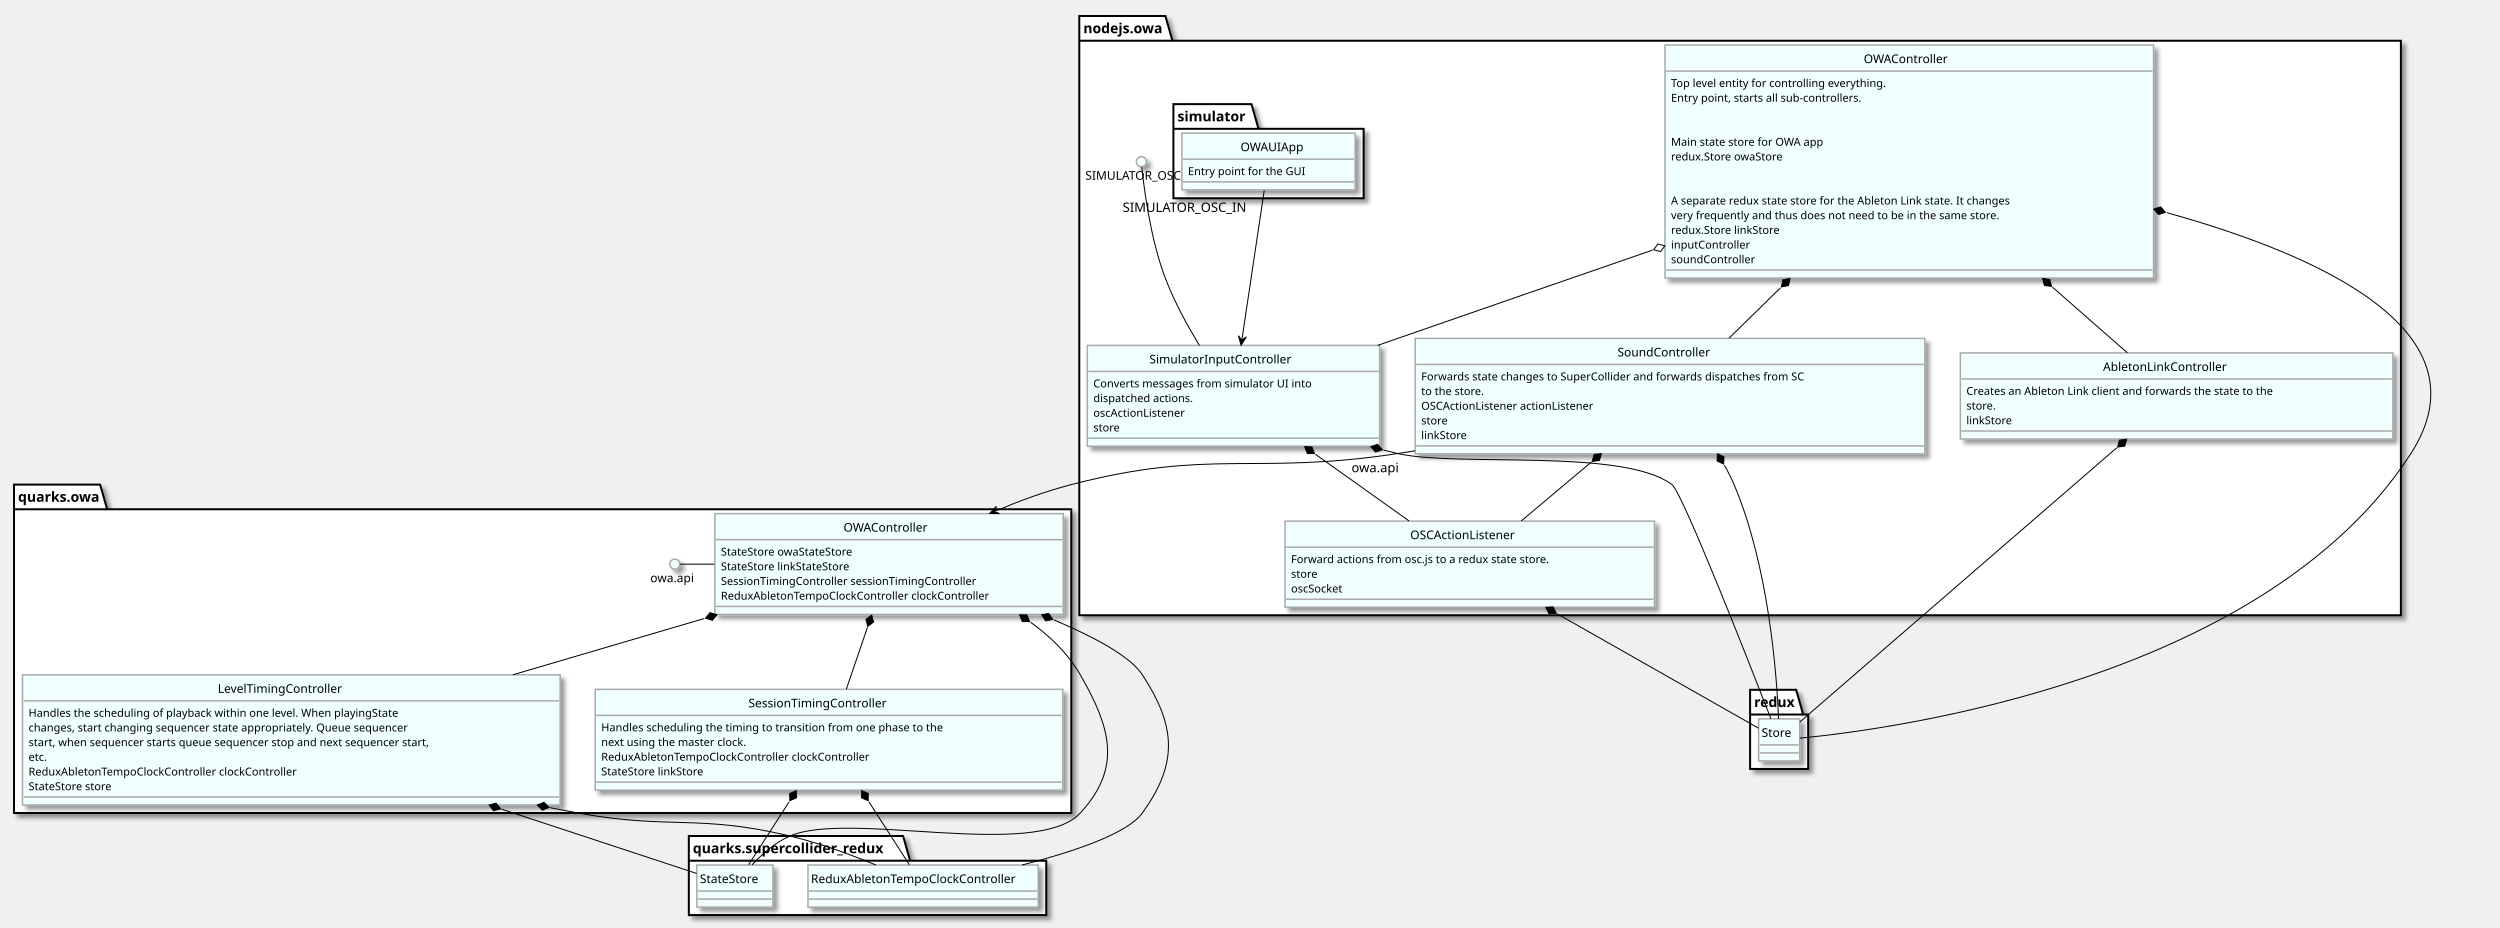
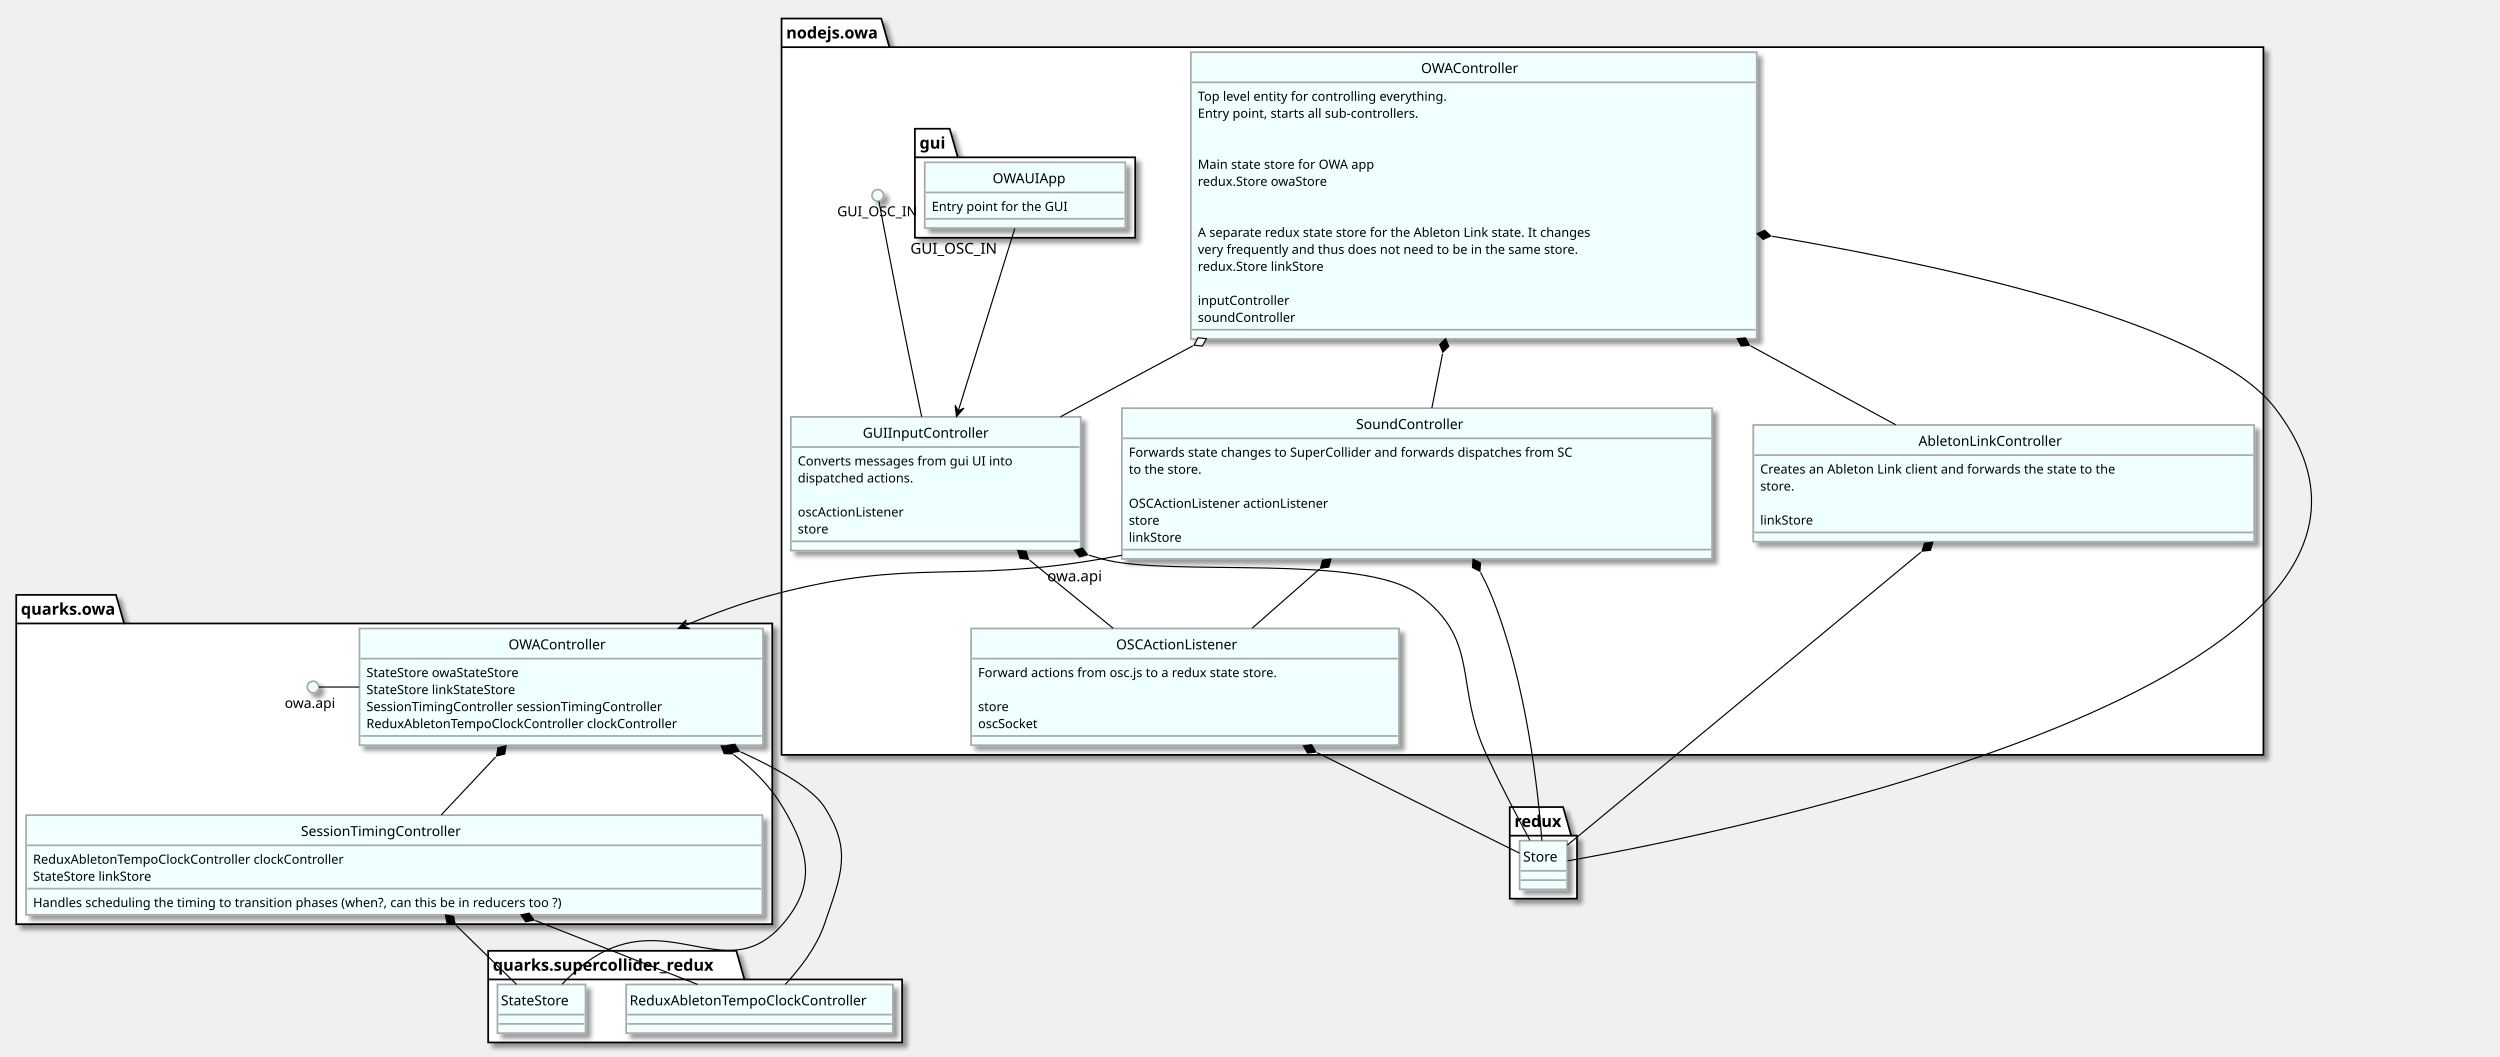
- <svg xmlns="http://www.w3.org/2000/svg" contentScriptType="application/ecmascript" contentStyleType="text/css" height="926px" preserveAspectRatio="none" style="width:2497px;height:926px;" version="1.1" viewBox="0 0 2497 926" width="2497px" zoomAndPan="magnify">
+ <svg xmlns="http://www.w3.org/2000/svg" contentScriptType="application/ecmascript" contentStyleType="text/css" height="911px" preserveAspectRatio="none" style="width:2156px;height:911px;" version="1.1" viewBox="0 0 2156 911" width="2156px" zoomAndPan="magnify">
  <defs>
-     <filter height="300%" id="feplwasn503md" width="300%" x="-1" y="-1">
+     <filter height="300%" id="f1xmfh0h7a6zip" width="300%" x="-1" y="-1">
      <feGaussianBlur result="blurOut" stdDeviation="2.0" />
      <feColorMatrix in="blurOut" result="blurOut2" type="matrix" values="0 0 0 0 0 0 0 0 0 0 0 0 0 0 0 0 0 0 .4 0" />
      <feOffset dx="4.0" dy="4.0" in="blurOut2" result="blurOut3" />
      <feBlend in="SourceGraphic" in2="blurOut3" mode="normal" />
    </filter>
  </defs>
  <g>
-     <polygon fill="#FFFFFF" filter="url(#feplwasn503md)" points="1078,16,1164,16,1171,40.669,2398,40.669,2398,614.5,1078,614.5,1078,16" style="stroke: #000000; stroke-width: 2.0;" />
-     <line style="stroke: #000000; stroke-width: 2.0;" x1="1078" x2="1171" y1="40.669" y2="40.669" />
-     <text fill="#000000" font-family="Monaco" font-size="14" font-weight="bold" lengthAdjust="spacingAndGlyphs" textLength="80" x="1082" y="33.169">nodejs.owa</text>
-     <polygon fill="#FFFFFF" filter="url(#feplwasn503md)" points="1172,104,1250,104,1257,128.669,1362,128.669,1362,198,1172,198,1172,104" style="stroke: #000000; stroke-width: 2.0;" />
-     <line style="stroke: #000000; stroke-width: 2.0;" x1="1172" x2="1257" y1="128.669" y2="128.669" />
-     <text fill="#000000" font-family="Monaco" font-size="14" font-weight="bold" lengthAdjust="spacingAndGlyphs" textLength="72" x="1176" y="121.169">simulator</text>
-     <polygon fill="#FFFFFF" filter="url(#feplwasn503md)" points="1748,689,1794,689,1801,713.669,1806,713.669,1806,768,1748,768,1748,689" style="stroke: #000000; stroke-width: 2.0;" />
-     <line style="stroke: #000000; stroke-width: 2.0;" x1="1748" x2="1801" y1="713.669" y2="713.669" />
-     <text fill="#000000" font-family="Monaco" font-size="14" font-weight="bold" lengthAdjust="spacingAndGlyphs" textLength="40" x="1752" y="706.169">redux</text>
-     <polygon fill="#FFFFFF" filter="url(#feplwasn503md)" points="14,484,100,484,107,508.669,1070,508.669,1070,812,14,812,14,484" style="stroke: #000000; stroke-width: 2.0;" />
-     <line style="stroke: #000000; stroke-width: 2.0;" x1="14" x2="107" y1="508.669" y2="508.669" />
-     <text fill="#000000" font-family="Monaco" font-size="14" font-weight="bold" lengthAdjust="spacingAndGlyphs" textLength="80" x="18" y="501.169">quarks.owa</text>
-     <polygon fill="#FFFFFF" filter="url(#feplwasn503md)" points="688,835,902,835,909,859.669,1045,859.669,1045,914,688,914,688,835" style="stroke: #000000; stroke-width: 2.0;" />
-     <line style="stroke: #000000; stroke-width: 2.0;" x1="688" x2="909" y1="859.669" y2="859.669" />
-     <text fill="#000000" font-family="Monaco" font-size="14" font-weight="bold" lengthAdjust="spacingAndGlyphs" textLength="208" x="692" y="852.169">quarks.supercollider_redux</text>
-     <rect fill="#F0FFFF" filter="url(#feplwasn503md)" height="232.692" id="nodejs.owa.OWAController" style="stroke: #A9A9A9; stroke-width: 1.5;" width="488" x="1663" y="45" />
-     <text fill="#000000" font-family="Monaco" font-size="12" lengthAdjust="spacingAndGlyphs" textLength="91" x="1861.5" y="63.002">OWAController</text>
-     <line style="stroke: #A9A9A9; stroke-width: 1.5;" x1="1664" x2="2150" y1="71.002" y2="71.002" />
-     <text fill="#000000" font-family="Monaco" font-size="11" lengthAdjust="spacingAndGlyphs" textLength="308" x="1669" y="86.92">Top level entity for controlling everything.</text>
-     <text fill="#000000" font-family="Monaco" font-size="11" lengthAdjust="spacingAndGlyphs" textLength="280" x="1669" y="101.589">Entry point, starts all sub-controllers.</text>
-     <text fill="#000000" font-family="Monaco" font-size="11" lengthAdjust="spacingAndGlyphs" textLength="0" x="1676" y="116.257" />
-     <text fill="#000000" font-family="Monaco" font-size="11" lengthAdjust="spacingAndGlyphs" textLength="0" x="1676" y="130.926" />
-     <text fill="#000000" font-family="Monaco" font-size="11" lengthAdjust="spacingAndGlyphs" textLength="196" x="1669" y="145.594">Main state store for OWA app</text>
-     <text fill="#000000" font-family="Monaco" font-size="11" lengthAdjust="spacingAndGlyphs" textLength="140" x="1669" y="160.263">redux.Store owaStore</text>
-     <text fill="#000000" font-family="Monaco" font-size="11" lengthAdjust="spacingAndGlyphs" textLength="0" x="1676" y="174.931" />
-     <text fill="#000000" font-family="Monaco" font-size="11" lengthAdjust="spacingAndGlyphs" textLength="0" x="1676" y="189.6" />
-     <text fill="#000000" font-family="Monaco" font-size="11" lengthAdjust="spacingAndGlyphs" textLength="476" x="1669" y="204.268">A separate redux state store for the Ableton Link state.  It changes</text>
-     <text fill="#000000" font-family="Monaco" font-size="11" lengthAdjust="spacingAndGlyphs" textLength="441" x="1669" y="218.936">very frequently and thus does not need to be in the same store.</text>
-     <text fill="#000000" font-family="Monaco" font-size="11" lengthAdjust="spacingAndGlyphs" textLength="147" x="1669" y="233.605">redux.Store linkStore</text>
-     <text fill="#000000" font-family="Monaco" font-size="11" lengthAdjust="spacingAndGlyphs" textLength="105" x="1669" y="248.273">inputController</text>
-     <text fill="#000000" font-family="Monaco" font-size="11" lengthAdjust="spacingAndGlyphs" textLength="105" x="1669" y="262.942">soundController</text>
-     <line style="stroke: #A9A9A9; stroke-width: 1.5;" x1="1664" x2="2150" y1="269.692" y2="269.692" />
-     <rect fill="#F0FFFF" filter="url(#feplwasn503md)" height="100.676" id="nodejs.owa.SimulatorInputController" style="stroke: #A9A9A9; stroke-width: 1.5;" width="292" x="1086" y="345" />
-     <text fill="#000000" font-family="Monaco" font-size="12" lengthAdjust="spacingAndGlyphs" textLength="168" x="1148" y="363.002">SimulatorInputController</text>
-     <line style="stroke: #A9A9A9; stroke-width: 1.5;" x1="1087" x2="1377" y1="371.002" y2="371.002" />
-     <text fill="#000000" font-family="Monaco" font-size="11" lengthAdjust="spacingAndGlyphs" textLength="280" x="1092" y="386.92">Converts messages from simulator UI into</text>
-     <text fill="#000000" font-family="Monaco" font-size="11" lengthAdjust="spacingAndGlyphs" textLength="133" x="1092" y="401.589">dispatched actions.</text>
-     <text fill="#000000" font-family="Monaco" font-size="11" lengthAdjust="spacingAndGlyphs" textLength="119" x="1092" y="416.257">oscActionListener</text>
-     <text fill="#000000" font-family="Monaco" font-size="11" lengthAdjust="spacingAndGlyphs" textLength="35" x="1092" y="430.926">store</text>
-     <line style="stroke: #A9A9A9; stroke-width: 1.5;" x1="1087" x2="1377" y1="437.676" y2="437.676" />
-     <ellipse cx="1140" cy="161.5" fill="#F0FFFF" filter="url(#feplwasn503md)" rx="5" ry="5" style="stroke: #A9A9A9; stroke-width: 1.5;" />
-     <text fill="#000000" font-family="Monaco" font-size="12" lengthAdjust="spacingAndGlyphs" textLength="112" x="1084" y="179.502">SIMULATOR_OSC_IN</text>
-     <rect fill="#F0FFFF" filter="url(#feplwasn503md)" height="86.007" id="nodejs.owa.OSCActionListener" style="stroke: #A9A9A9; stroke-width: 1.5;" width="369" x="1283.5" y="520.5" />
-     <text fill="#000000" font-family="Monaco" font-size="12" lengthAdjust="spacingAndGlyphs" textLength="119" x="1408.5" y="538.502">OSCActionListener</text>
-     <line style="stroke: #A9A9A9; stroke-width: 1.5;" x1="1284.5" x2="1651.5" y1="546.502" y2="546.502" />
-     <text fill="#000000" font-family="Monaco" font-size="11" lengthAdjust="spacingAndGlyphs" textLength="357" x="1289.5" y="562.42">Forward actions from osc.js to a redux state store.</text>
-     <text fill="#000000" font-family="Monaco" font-size="11" lengthAdjust="spacingAndGlyphs" textLength="35" x="1289.5" y="577.089">store</text>
-     <text fill="#000000" font-family="Monaco" font-size="11" lengthAdjust="spacingAndGlyphs" textLength="63" x="1289.5" y="591.757">oscSocket</text>
-     <line style="stroke: #A9A9A9; stroke-width: 1.5;" x1="1284.5" x2="1651.5" y1="598.507" y2="598.507" />
-     <rect fill="#F0FFFF" filter="url(#feplwasn503md)" height="86.007" id="nodejs.owa.AbletonLinkController" style="stroke: #A9A9A9; stroke-width: 1.5;" width="432" x="1958" y="352.5" />
-     <text fill="#000000" font-family="Monaco" font-size="12" lengthAdjust="spacingAndGlyphs" textLength="147" x="2100.5" y="370.502">AbletonLinkController</text>
-     <line style="stroke: #A9A9A9; stroke-width: 1.5;" x1="1959" x2="2389" y1="378.502" y2="378.502" />
-     <text fill="#000000" font-family="Monaco" font-size="11" lengthAdjust="spacingAndGlyphs" textLength="420" x="1964" y="394.42">Creates an Ableton Link client and forwards the state to the</text>
-     <text fill="#000000" font-family="Monaco" font-size="11" lengthAdjust="spacingAndGlyphs" textLength="42" x="1964" y="409.089">store.</text>
-     <text fill="#000000" font-family="Monaco" font-size="11" lengthAdjust="spacingAndGlyphs" textLength="63" x="1964" y="423.757">linkStore</text>
-     <line style="stroke: #A9A9A9; stroke-width: 1.5;" x1="1959" x2="2389" y1="430.507" y2="430.507" />
-     <rect fill="#F0FFFF" filter="url(#feplwasn503md)" height="115.344" id="nodejs.owa.SoundController" style="stroke: #A9A9A9; stroke-width: 1.5;" width="509" x="1413.5" y="338" />
-     <text fill="#000000" font-family="Monaco" font-size="12" lengthAdjust="spacingAndGlyphs" textLength="105" x="1615.5" y="356.002">SoundController</text>
-     <line style="stroke: #A9A9A9; stroke-width: 1.5;" x1="1414.5" x2="1921.5" y1="364.002" y2="364.002" />
-     <text fill="#000000" font-family="Monaco" font-size="11" lengthAdjust="spacingAndGlyphs" textLength="497" x="1419.5" y="379.92">Forwards state changes to SuperCollider and forwards dispatches from SC</text>
-     <text fill="#000000" font-family="Monaco" font-size="11" lengthAdjust="spacingAndGlyphs" textLength="91" x="1419.5" y="394.589">to the store.</text>
-     <text fill="#000000" font-family="Monaco" font-size="11" lengthAdjust="spacingAndGlyphs" textLength="224" x="1419.5" y="409.257">OSCActionListener actionListener</text>
-     <text fill="#000000" font-family="Monaco" font-size="11" lengthAdjust="spacingAndGlyphs" textLength="35" x="1419.5" y="423.926">store</text>
-     <text fill="#000000" font-family="Monaco" font-size="11" lengthAdjust="spacingAndGlyphs" textLength="63" x="1419.5" y="438.594">linkStore</text>
-     <line style="stroke: #A9A9A9; stroke-width: 1.5;" x1="1414.5" x2="1921.5" y1="445.344" y2="445.344" />
-     <rect fill="#F0FFFF" filter="url(#feplwasn503md)" height="56.67" id="nodejs.owa.simulator.OWAUIApp" style="stroke: #A9A9A9; stroke-width: 1.5;" width="173" x="1180.5" y="133" />
-     <text fill="#000000" font-family="Monaco" font-size="12" lengthAdjust="spacingAndGlyphs" textLength="56" x="1239" y="151.002">OWAUIApp</text>
-     <line style="stroke: #A9A9A9; stroke-width: 1.5;" x1="1181.5" x2="1352.5" y1="159.002" y2="159.002" />
-     <text fill="#000000" font-family="Monaco" font-size="11" lengthAdjust="spacingAndGlyphs" textLength="161" x="1186.5" y="174.92">Entry point for the GUI</text>
-     <line style="stroke: #A9A9A9; stroke-width: 1.5;" x1="1181.5" x2="1352.5" y1="181.67" y2="181.67" />
-     <rect fill="#F0FFFF" filter="url(#feplwasn503md)" height="42.002" id="redux.Store" style="stroke: #A9A9A9; stroke-width: 1.5;" width="41" x="1756.5" y="718" />
-     <text fill="#000000" font-family="Monaco" font-size="12" lengthAdjust="spacingAndGlyphs" textLength="35" x="1759.5" y="736.002">Store</text>
-     <line style="stroke: #A9A9A9; stroke-width: 1.5;" x1="1757.5" x2="1796.5" y1="744.002" y2="744.002" />
-     <line style="stroke: #A9A9A9; stroke-width: 1.5;" x1="1757.5" x2="1796.5" y1="752.002" y2="752.002" />
-     <rect fill="#F0FFFF" filter="url(#feplwasn503md)" height="100.676" id="quarks.owa.OWAController" style="stroke: #A9A9A9; stroke-width: 1.5;" width="348" x="714" y="513" />
-     <text fill="#000000" font-family="Monaco" font-size="12" lengthAdjust="spacingAndGlyphs" textLength="91" x="842.5" y="531.002">OWAController</text>
-     <line style="stroke: #A9A9A9; stroke-width: 1.5;" x1="715" x2="1061" y1="539.002" y2="539.002" />
-     <text fill="#000000" font-family="Monaco" font-size="11" lengthAdjust="spacingAndGlyphs" textLength="168" x="720" y="554.92">StateStore owaStateStore</text>
-     <text fill="#000000" font-family="Monaco" font-size="11" lengthAdjust="spacingAndGlyphs" textLength="175" x="720" y="569.589">StateStore linkStateStore</text>
-     <text fill="#000000" font-family="Monaco" font-size="11" lengthAdjust="spacingAndGlyphs" textLength="329" x="720" y="584.257">SessionTimingController sessionTimingController</text>
-     <text fill="#000000" font-family="Monaco" font-size="11" lengthAdjust="spacingAndGlyphs" textLength="336" x="720" y="598.926">ReduxAbletonTempoClockController clockController</text>
-     <line style="stroke: #A9A9A9; stroke-width: 1.5;" x1="715" x2="1061" y1="605.676" y2="605.676" />
-     <ellipse cx="674" cy="563.5" fill="#F0FFFF" filter="url(#feplwasn503md)" rx="5" ry="5" style="stroke: #A9A9A9; stroke-width: 1.5;" />
-     <text fill="#000000" font-family="Monaco" font-size="12" lengthAdjust="spacingAndGlyphs" textLength="49" x="649.5" y="581.502">owa.api</text>
-     <rect fill="#F0FFFF" filter="url(#feplwasn503md)" height="100.676" id="quarks.owa.SessionTimingController" style="stroke: #A9A9A9; stroke-width: 1.5;" width="467" x="594.5" y="688.5" />
-     <text fill="#000000" font-family="Monaco" font-size="12" lengthAdjust="spacingAndGlyphs" textLength="161" x="747.5" y="706.502">SessionTimingController</text>
-     <line style="stroke: #A9A9A9; stroke-width: 1.5;" x1="595.5" x2="1060.5" y1="714.502" y2="714.502" />
-     <text fill="#000000" font-family="Monaco" font-size="11" lengthAdjust="spacingAndGlyphs" textLength="455" x="600.5" y="730.42">Handles scheduling the timing to transition from one phase to the</text>
-     <text fill="#000000" font-family="Monaco" font-size="11" lengthAdjust="spacingAndGlyphs" textLength="196" x="600.5" y="745.089">next using the master clock.</text>
-     <text fill="#000000" font-family="Monaco" font-size="11" lengthAdjust="spacingAndGlyphs" textLength="336" x="600.5" y="759.757">ReduxAbletonTempoClockController clockController</text>
-     <text fill="#000000" font-family="Monaco" font-size="11" lengthAdjust="spacingAndGlyphs" textLength="140" x="600.5" y="774.426">StateStore linkStore</text>
-     <line style="stroke: #A9A9A9; stroke-width: 1.5;" x1="595.5" x2="1060.5" y1="781.176" y2="781.176" />
-     <rect fill="#F0FFFF" filter="url(#feplwasn503md)" height="130.013" id="quarks.owa.LevelTimingController" style="stroke: #A9A9A9; stroke-width: 1.5;" width="537" x="22.5" y="674" />
-     <text fill="#000000" font-family="Monaco" font-size="12" lengthAdjust="spacingAndGlyphs" textLength="147" x="217.5" y="692.002">LevelTimingController</text>
-     <line style="stroke: #A9A9A9; stroke-width: 1.5;" x1="23.5" x2="558.5" y1="700.002" y2="700.002" />
-     <text fill="#000000" font-family="Monaco" font-size="11" lengthAdjust="spacingAndGlyphs" textLength="497" x="28.5" y="715.92">Handles the scheduling of playback within one level.  When playingState</text>
-     <text fill="#000000" font-family="Monaco" font-size="11" lengthAdjust="spacingAndGlyphs" textLength="497" x="28.5" y="730.589">changes, start changing sequencer state appropriately.  Queue sequencer</text>
-     <text fill="#000000" font-family="Monaco" font-size="11" lengthAdjust="spacingAndGlyphs" textLength="525" x="28.5" y="745.257">start, when sequencer starts queue sequencer stop and next sequencer start,</text>
-     <text fill="#000000" font-family="Monaco" font-size="11" lengthAdjust="spacingAndGlyphs" textLength="28" x="28.5" y="759.926">etc.</text>
-     <text fill="#000000" font-family="Monaco" font-size="11" lengthAdjust="spacingAndGlyphs" textLength="336" x="28.5" y="774.594">ReduxAbletonTempoClockController clockController</text>
-     <text fill="#000000" font-family="Monaco" font-size="11" lengthAdjust="spacingAndGlyphs" textLength="112" x="28.5" y="789.263">StateStore store</text>
-     <line style="stroke: #A9A9A9; stroke-width: 1.5;" x1="23.5" x2="558.5" y1="796.013" y2="796.013" />
-     <rect fill="#F0FFFF" filter="url(#feplwasn503md)" height="42.002" id="quarks.supercollider_redux.StateStore" style="stroke: #A9A9A9; stroke-width: 1.5;" width="76" x="696" y="864" />
-     <text fill="#000000" font-family="Monaco" font-size="12" lengthAdjust="spacingAndGlyphs" textLength="70" x="699" y="882.002">StateStore</text>
-     <line style="stroke: #A9A9A9; stroke-width: 1.5;" x1="697" x2="771" y1="890.002" y2="890.002" />
-     <line style="stroke: #A9A9A9; stroke-width: 1.5;" x1="697" x2="771" y1="898.002" y2="898.002" />
-     <rect fill="#F0FFFF" filter="url(#feplwasn503md)" height="42.002" id="quarks.supercollider_redux.ReduxAbletonTempoClockController" style="stroke: #A9A9A9; stroke-width: 1.5;" width="230" x="807" y="864" />
-     <text fill="#000000" font-family="Monaco" font-size="12" lengthAdjust="spacingAndGlyphs" textLength="224" x="810" y="882.002">ReduxAbletonTempoClockController</text>
-     <line style="stroke: #A9A9A9; stroke-width: 1.5;" x1="808" x2="1036" y1="890.002" y2="890.002" />
-     <line style="stroke: #A9A9A9; stroke-width: 1.5;" x1="808" x2="1036" y1="898.002" y2="898.002" />
-     <path d="M2164.178,212.414 C2323.858,256.841 2485.176,333.286 2408,453 C2262.182,679.189 1889.229,728.469 1797.577,737.296 " fill="none" id="nodejs.owa.OWAController-redux.Store" style="stroke: #000000; stroke-width: 1.0;" />
-     <polygon fill="#000000" points="2151.214,208.875,2155.948,214.314,2162.79,212.035,2158.055,206.596,2151.214,208.875" style="stroke: #000000; stroke-width: 1.0;" />
-     <path d="M1650.455,249.85 C1569.065,277.95 1478.735,309.208 1396,338 C1389.446,340.281 1382.746,342.616 1375.979,344.977 " fill="none" id="nodejs.owa.OWAController-nodejs.owa.SimulatorInputController" style="stroke: #000000; stroke-width: 1.0;" />
-     <polygon fill="#FFFFFF" points="1662.917,245.548,1655.94,243.725,1651.573,249.464,1658.55,251.287,1662.917,245.548" style="stroke: #000000; stroke-width: 1.0;" />
-     <path d="M1140.456,166.544 C1142.068,183.04 1148.271,236.702 1164,278 C1172.766,301.017 1185.706,324.822 1197.952,344.936 " fill="none" id="nodejs.owa.SimulatorInputControllerlol9-nodejs.owa.SimulatorInputController" style="stroke: #000000; stroke-width: 1.0;" />
-     <path d="M1313.831,453.753 C1344.562,475.629 1378.916,500.084 1407.382,520.348 " fill="none" id="nodejs.owa.SimulatorInputController-nodejs.owa.OSCActionListener" style="stroke: #000000; stroke-width: 1.0;" />
-     <polygon fill="#000000" points="1303.128,446.133,1305.696,452.872,1312.904,453.093,1310.335,446.354,1303.128,446.133" style="stroke: #000000; stroke-width: 1.0;" />
-     <path d="M1381.806,449.53 C1386.573,450.766 1391.313,451.928 1396,453 C1455.734,466.668 1620.963,447.254 1670,484 C1680.085,491.557 1745.626,658.309 1768.854,717.991 " fill="none" id="nodejs.owa.SimulatorInputController-redux.Store" style="stroke: #000000; stroke-width: 1.0;" />
-     <polygon fill="#000000" points="1369.141,446.096,1373.886,451.527,1380.723,449.236,1375.979,443.805,1369.141,446.096" style="stroke: #000000; stroke-width: 1.0;" />
-     <path d="M1555.329,613.1 C1624.57,652.426 1716.161,704.446 1756.47,727.34 " fill="none" id="nodejs.owa.OSCActionListener-redux.Store" style="stroke: #000000; stroke-width: 1.0;" />
-     <polygon fill="#000000" points="1543.986,606.657,1547.227,613.098,1554.42,612.583,1551.178,606.142,1543.986,606.657" style="stroke: #000000; stroke-width: 1.0;" />
-     <path d="M2050.046,286.866 C2076.975,310.466 2103.383,333.611 2124.858,352.432 " fill="none" id="nodejs.owa.OWAController-nodejs.owa.AbletonLinkController" style="stroke: #000000; stroke-width: 1.0;" />
-     <polygon fill="#000000" points="2040.109,278.157,2041.985,285.12,2049.134,286.066,2047.258,279.104,2040.109,278.157" style="stroke: #000000; stroke-width: 1.0;" />
-     <path d="M2114.273,447.178 C2023.724,525.525 1856.071,670.585 1797.689,721.099 " fill="none" id="nodejs.owa.AbletonLinkController-redux.Store" style="stroke: #000000; stroke-width: 1.0;" />
-     <polygon fill="#000000" points="2124.122,438.657,2116.967,439.558,2115.047,446.509,2122.202,445.608,2124.122,438.657" style="stroke: #000000; stroke-width: 1.0;" />
-     <path d="M1778.433,287.377 C1760.457,304.977 1742.756,322.308 1726.97,337.764 " fill="none" id="nodejs.owa.OWAController-nodejs.owa.SoundController" style="stroke: #000000; stroke-width: 1.0;" />
-     <polygon fill="#000000" points="1787.85,278.157,1780.764,279.497,1779.276,286.552,1786.361,285.213,1787.85,278.157" style="stroke: #000000; stroke-width: 1.0;" />
-     <path d="M1589.479,461.458 C1565.934,481.235 1540.722,502.413 1519.403,520.321 " fill="none" id="nodejs.owa.SoundController-nodejs.owa.OSCActionListener" style="stroke: #000000; stroke-width: 1.0;" />
-     <polygon fill="#000000" points="1599.451,453.081,1592.284,453.877,1590.263,460.799,1597.43,460.003,1599.451,453.081" style="stroke: #000000; stroke-width: 1.0;" />
-     <path d="M1722.226,464.549 C1725.896,470.923 1729.228,477.452 1732,484 C1766.607,565.764 1774.6,673.142 1776.446,717.947 " fill="none" id="nodejs.owa.SoundController-redux.Store" style="stroke: #000000; stroke-width: 1.0;" />
-     <polygon fill="#000000" points="1715.303,453.27,1715.033,460.476,1721.58,463.498,1721.851,456.291,1715.303,453.27" style="stroke: #000000; stroke-width: 1.0;" />
-     <path d="M1413.341,450.25 C1407.512,451.207 1401.726,452.125 1396,453 C1252.126,474.975 1210.898,447.524 1070,484 C1044.496,490.603 1018.003,500.346 993.384,510.767 " fill="none" id="nodejs.owa.SoundController-quarks.owa.OWAController" style="stroke: #000000; stroke-width: 1.0;" />
-     <polygon fill="#000000" points="988.486,512.859,998.334,513.001,993.084,510.895,995.191,505.645,988.486,512.859" style="stroke: #000000; stroke-width: 1.0;" />
-     <text fill="#000000" font-family="Monaco" font-size="13" lengthAdjust="spacingAndGlyphs" textLength="56" x="1349.87" y="471.669">owa.api</text>
-     <path d="M1262.708,190.193 C1257.16,227.284 1247.379,292.684 1240.344,339.714 " fill="none" id="nodejs.owa.simulator.OWAUIApp-nodejs.owa.SimulatorInputController" style="stroke: #000000; stroke-width: 1.0;" />
-     <polygon fill="#000000" points="1239.586,344.779,1244.874,336.471,1240.326,339.834,1236.962,335.287,1239.586,344.779" style="stroke: #000000; stroke-width: 1.0;" />
-     <text fill="#000000" font-family="Monaco" font-size="13" lengthAdjust="spacingAndGlyphs" textLength="128" x="1121.263" y="211.666">SIMULATOR_OSC_IN</text>
-     <path d="M1029.289,621.467 C1049.167,635.702 1066.913,653.043 1079,674 C1109.643,727.13 1120.62,766.949 1079,812 C1035.132,859.485 848.328,809.321 789,835 C774.315,841.356 760.952,853.286 751.076,863.898 " fill="none" id="quarks.owa.OWAController-quarks.supercollider_redux.StateStore" style="stroke: #000000; stroke-width: 1.0;" />
-     <polygon fill="#000000" points="1018.385,614.09,1021.113,620.765,1028.324,620.814,1025.596,614.139,1018.385,614.09" style="stroke: #000000; stroke-width: 1.0;" />
-     <path d="M1052.612,619.159 C1093.447,636.412 1129.026,655.703 1141,674 C1174.587,725.32 1176.862,762.244 1141,812 C1126.061,832.727 1071.68,850.915 1020.85,863.953 " fill="none" id="quarks.owa.OWAController-quarks.supercollider_redux.ReduxAbletonTempoClockController" style="stroke: #000000; stroke-width: 1.0;" />
-     <polygon fill="#000000" points="1040.383,614.113,1044.404,620.099,1051.476,618.691,1047.456,612.704,1040.383,614.113" style="stroke: #000000; stroke-width: 1.0;" />
-     <path d="M679.016,563.5 C690.581,563.5 702.145,563.5 713.71,563.5 " fill="none" id="quarks.owa.OWAControllerlol34-quarks.owa.OWAController" style="stroke: #000000; stroke-width: 1.0;" />
-     <path d="M866.427,626.601 C859.492,646.885 851.904,669.082 845.316,688.352 " fill="none" id="quarks.owa.OWAController-quarks.owa.SessionTimingController" style="stroke: #000000; stroke-width: 1.0;" />
-     <polygon fill="#000000" points="870.645,614.262,864.92,618.645,866.764,625.617,872.489,621.233,870.645,614.262" style="stroke: #000000; stroke-width: 1.0;" />
-     <path d="M867.828,800.86 C882.273,823.296 897.644,847.17 908.308,863.734 " fill="none" id="quarks.owa.SessionTimingController-quarks.supercollider_redux.ReduxAbletonTempoClockController" style="stroke: #000000; stroke-width: 1.0;" />
-     <polygon fill="#000000" points="860.613,789.654,860.498,796.864,867.109,799.744,867.224,792.534,860.613,789.654" style="stroke: #000000; stroke-width: 1.0;" />
-     <path d="M788.172,800.86 C773.727,823.296 758.356,847.17 747.692,863.734 " fill="none" id="quarks.owa.SessionTimingController-quarks.supercollider_redux.StateStore" style="stroke: #000000; stroke-width: 1.0;" />
-     <polygon fill="#000000" points="795.387,789.654,788.776,792.534,788.891,799.744,795.502,796.864,795.387,789.654" style="stroke: #000000; stroke-width: 1.0;" />
-     <path d="M703.343,617.784 C642.906,635.55 575.145,655.47 512.289,673.948 " fill="none" id="quarks.owa.OWAController-quarks.owa.LevelTimingController" style="stroke: #000000; stroke-width: 1.0;" />
-     <polygon fill="#000000" points="716.124,614.026,709.239,611.881,704.611,617.411,711.495,619.556,716.124,614.026" style="stroke: #000000; stroke-width: 1.0;" />
-     <path d="M549.349,806.695 C558.661,808.576 567.9,810.354 577,812 C670.261,828.873 696.804,813.04 789,835 C818.276,841.973 849.854,853.656 874.891,863.975 " fill="none" id="quarks.owa.LevelTimingController-quarks.supercollider_redux.ReduxAbletonTempoClockController" style="stroke: #000000; stroke-width: 1.0;" />
-     <polygon fill="#000000" points="536.611,804.068,541.679,809.197,548.364,806.492,543.295,801.362,536.611,804.068" style="stroke: #000000; stroke-width: 1.0;" />
-     <path d="M500.934,808.188 C575.325,832.705 651.46,857.797 695.654,872.362 " fill="none" id="quarks.owa.LevelTimingController-quarks.supercollider_redux.StateStore" style="stroke: #000000; stroke-width: 1.0;" />
-     <polygon fill="#000000" points="488.531,804.101,492.978,809.778,499.928,807.857,495.482,802.18,488.531,804.101" style="stroke: #000000; stroke-width: 1.0;" />
+     <polygon fill="#FFFFFF" filter="url(#f1xmfh0h7a6zip)" points="674,16,760,16,767,40.669,1952,40.669,1952,651,674,651,674,16" style="stroke: #000000; stroke-width: 1.5;" />
+     <line style="stroke: #000000; stroke-width: 1.5;" x1="674" x2="767" y1="40.669" y2="40.669" />
+     <text fill="#000000" font-family="Monaco" font-size="14" font-weight="bold" lengthAdjust="spacingAndGlyphs" textLength="80" x="678" y="33.169">nodejs.owa</text>
+     <polygon fill="#FFFFFF" filter="url(#f1xmfh0h7a6zip)" points="789,111,819,111,826,135.669,979,135.669,979,205,789,205,789,111" style="stroke: #000000; stroke-width: 1.5;" />
+     <line style="stroke: #000000; stroke-width: 1.5;" x1="789" x2="826" y1="135.669" y2="135.669" />
+     <text fill="#000000" font-family="Monaco" font-size="14" font-weight="bold" lengthAdjust="spacingAndGlyphs" textLength="24" x="793" y="128.169">gui</text>
+     <polygon fill="#FFFFFF" filter="url(#f1xmfh0h7a6zip)" points="1302,696,1348,696,1355,720.669,1360,720.669,1360,775,1302,775,1302,696" style="stroke: #000000; stroke-width: 1.5;" />
+     <line style="stroke: #000000; stroke-width: 1.5;" x1="1302" x2="1355" y1="720.669" y2="720.669" />
+     <text fill="#000000" font-family="Monaco" font-size="14" font-weight="bold" lengthAdjust="spacingAndGlyphs" textLength="40" x="1306" y="713.169">redux</text>
+     <polygon fill="#FFFFFF" filter="url(#f1xmfh0h7a6zip)" points="14,513,100,513,107,537.669,666,537.669,666,797,14,797,14,513" style="stroke: #000000; stroke-width: 1.5;" />
+     <line style="stroke: #000000; stroke-width: 1.5;" x1="14" x2="107" y1="537.669" y2="537.669" />
+     <text fill="#000000" font-family="Monaco" font-size="14" font-weight="bold" lengthAdjust="spacingAndGlyphs" textLength="80" x="18" y="530.169">quarks.owa</text>
+     <polygon fill="#FFFFFF" filter="url(#f1xmfh0h7a6zip)" points="421,820,635,820,642,844.669,778,844.669,778,899,421,899,421,820" style="stroke: #000000; stroke-width: 1.5;" />
+     <line style="stroke: #000000; stroke-width: 1.5;" x1="421" x2="642" y1="844.669" y2="844.669" />
+     <text fill="#000000" font-family="Monaco" font-size="14" font-weight="bold" lengthAdjust="spacingAndGlyphs" textLength="208" x="425" y="837.169">quarks.supercollider_redux</text>
+     <rect fill="#F0FFFF" filter="url(#f1xmfh0h7a6zip)" height="247.36" id="nodejs.owa.OWAController" style="stroke: #A9A9A9; stroke-width: 1.5;" width="488" x="1027" y="45" />
+     <text fill="#000000" font-family="Monaco" font-size="12" lengthAdjust="spacingAndGlyphs" textLength="91" x="1225.5" y="63.002">OWAController</text>
+     <line style="stroke: #A9A9A9; stroke-width: 1.5;" x1="1028" x2="1514" y1="71.002" y2="71.002" />
+     <text fill="#000000" font-family="Monaco" font-size="11" lengthAdjust="spacingAndGlyphs" textLength="308" x="1033" y="86.92">Top level entity for controlling everything.</text>
+     <text fill="#000000" font-family="Monaco" font-size="11" lengthAdjust="spacingAndGlyphs" textLength="280" x="1033" y="101.589">Entry point, starts all sub-controllers.</text>
+     <text fill="#000000" font-family="Monaco" font-size="11" lengthAdjust="spacingAndGlyphs" textLength="0" x="1040" y="116.257" />
+     <text fill="#000000" font-family="Monaco" font-size="11" lengthAdjust="spacingAndGlyphs" textLength="0" x="1040" y="130.926" />
+     <text fill="#000000" font-family="Monaco" font-size="11" lengthAdjust="spacingAndGlyphs" textLength="196" x="1033" y="145.594">Main state store for OWA app</text>
+     <text fill="#000000" font-family="Monaco" font-size="11" lengthAdjust="spacingAndGlyphs" textLength="140" x="1033" y="160.263">redux.Store owaStore</text>
+     <text fill="#000000" font-family="Monaco" font-size="11" lengthAdjust="spacingAndGlyphs" textLength="0" x="1040" y="174.931" />
+     <text fill="#000000" font-family="Monaco" font-size="11" lengthAdjust="spacingAndGlyphs" textLength="0" x="1040" y="189.6" />
+     <text fill="#000000" font-family="Monaco" font-size="11" lengthAdjust="spacingAndGlyphs" textLength="476" x="1033" y="204.268">A separate redux state store for the Ableton Link state.  It changes</text>
+     <text fill="#000000" font-family="Monaco" font-size="11" lengthAdjust="spacingAndGlyphs" textLength="441" x="1033" y="218.936">very frequently and thus does not need to be in the same store.</text>
+     <text fill="#000000" font-family="Monaco" font-size="11" lengthAdjust="spacingAndGlyphs" textLength="147" x="1033" y="233.605">redux.Store linkStore</text>
+     <text fill="#000000" font-family="Monaco" font-size="11" lengthAdjust="spacingAndGlyphs" textLength="0" x="1040" y="248.273" />
+     <text fill="#000000" font-family="Monaco" font-size="11" lengthAdjust="spacingAndGlyphs" textLength="105" x="1033" y="262.942">inputController</text>
+     <text fill="#000000" font-family="Monaco" font-size="11" lengthAdjust="spacingAndGlyphs" textLength="105" x="1033" y="277.61">soundController</text>
+     <line style="stroke: #A9A9A9; stroke-width: 1.5;" x1="1028" x2="1514" y1="284.36" y2="284.36" />
+     <rect fill="#F0FFFF" filter="url(#f1xmfh0h7a6zip)" height="115.344" id="nodejs.owa.GUIInputController" style="stroke: #A9A9A9; stroke-width: 1.5;" width="250" x="682" y="359.5" />
+     <text fill="#000000" font-family="Monaco" font-size="12" lengthAdjust="spacingAndGlyphs" textLength="126" x="744" y="377.502">GUIInputController</text>
+     <line style="stroke: #A9A9A9; stroke-width: 1.5;" x1="683" x2="931" y1="385.502" y2="385.502" />
+     <text fill="#000000" font-family="Monaco" font-size="11" lengthAdjust="spacingAndGlyphs" textLength="238" x="688" y="401.42">Converts messages from gui UI into</text>
+     <text fill="#000000" font-family="Monaco" font-size="11" lengthAdjust="spacingAndGlyphs" textLength="133" x="688" y="416.089">dispatched actions.</text>
+     <text fill="#000000" font-family="Monaco" font-size="11" lengthAdjust="spacingAndGlyphs" textLength="0" x="695" y="430.757" />
+     <text fill="#000000" font-family="Monaco" font-size="11" lengthAdjust="spacingAndGlyphs" textLength="119" x="688" y="445.426">oscActionListener</text>
+     <text fill="#000000" font-family="Monaco" font-size="11" lengthAdjust="spacingAndGlyphs" textLength="35" x="688" y="460.094">store</text>
+     <line style="stroke: #A9A9A9; stroke-width: 1.5;" x1="683" x2="931" y1="466.844" y2="466.844" />
+     <ellipse cx="757" cy="168.5" fill="#F0FFFF" filter="url(#f1xmfh0h7a6zip)" rx="5" ry="5" style="stroke: #A9A9A9; stroke-width: 1.5;" />
+     <text fill="#000000" font-family="Monaco" font-size="12" lengthAdjust="spacingAndGlyphs" textLength="70" x="722" y="186.502">GUI_OSC_IN</text>
+     <rect fill="#F0FFFF" filter="url(#f1xmfh0h7a6zip)" height="100.676" id="nodejs.owa.OSCActionListener" style="stroke: #A9A9A9; stroke-width: 1.5;" width="369" x="837.5" y="542" />
+     <text fill="#000000" font-family="Monaco" font-size="12" lengthAdjust="spacingAndGlyphs" textLength="119" x="962.5" y="560.002">OSCActionListener</text>
+     <line style="stroke: #A9A9A9; stroke-width: 1.5;" x1="838.5" x2="1205.5" y1="568.002" y2="568.002" />
+     <text fill="#000000" font-family="Monaco" font-size="11" lengthAdjust="spacingAndGlyphs" textLength="357" x="843.5" y="583.92">Forward actions from osc.js to a redux state store.</text>
+     <text fill="#000000" font-family="Monaco" font-size="11" lengthAdjust="spacingAndGlyphs" textLength="0" x="850.5" y="598.589" />
+     <text fill="#000000" font-family="Monaco" font-size="11" lengthAdjust="spacingAndGlyphs" textLength="35" x="843.5" y="613.257">store</text>
+     <text fill="#000000" font-family="Monaco" font-size="11" lengthAdjust="spacingAndGlyphs" textLength="63" x="843.5" y="627.926">oscSocket</text>
+     <line style="stroke: #A9A9A9; stroke-width: 1.5;" x1="838.5" x2="1205.5" y1="634.676" y2="634.676" />
+     <rect fill="#F0FFFF" filter="url(#f1xmfh0h7a6zip)" height="100.676" id="nodejs.owa.AbletonLinkController" style="stroke: #A9A9A9; stroke-width: 1.5;" width="432" x="1512" y="366.5" />
+     <text fill="#000000" font-family="Monaco" font-size="12" lengthAdjust="spacingAndGlyphs" textLength="147" x="1654.5" y="384.502">AbletonLinkController</text>
+     <line style="stroke: #A9A9A9; stroke-width: 1.5;" x1="1513" x2="1943" y1="392.502" y2="392.502" />
+     <text fill="#000000" font-family="Monaco" font-size="11" lengthAdjust="spacingAndGlyphs" textLength="420" x="1518" y="408.42">Creates an Ableton Link client and forwards the state to the</text>
+     <text fill="#000000" font-family="Monaco" font-size="11" lengthAdjust="spacingAndGlyphs" textLength="42" x="1518" y="423.089">store.</text>
+     <text fill="#000000" font-family="Monaco" font-size="11" lengthAdjust="spacingAndGlyphs" textLength="0" x="1525" y="437.757" />
+     <text fill="#000000" font-family="Monaco" font-size="11" lengthAdjust="spacingAndGlyphs" textLength="63" x="1518" y="452.426">linkStore</text>
+     <line style="stroke: #A9A9A9; stroke-width: 1.5;" x1="1513" x2="1943" y1="459.176" y2="459.176" />
+     <rect fill="#F0FFFF" filter="url(#f1xmfh0h7a6zip)" height="130.013" id="nodejs.owa.SoundController" style="stroke: #A9A9A9; stroke-width: 1.5;" width="509" x="967.5" y="352" />
+     <text fill="#000000" font-family="Monaco" font-size="12" lengthAdjust="spacingAndGlyphs" textLength="105" x="1169.5" y="370.002">SoundController</text>
+     <line style="stroke: #A9A9A9; stroke-width: 1.5;" x1="968.5" x2="1475.5" y1="378.002" y2="378.002" />
+     <text fill="#000000" font-family="Monaco" font-size="11" lengthAdjust="spacingAndGlyphs" textLength="497" x="973.5" y="393.92">Forwards state changes to SuperCollider and forwards dispatches from SC</text>
+     <text fill="#000000" font-family="Monaco" font-size="11" lengthAdjust="spacingAndGlyphs" textLength="91" x="973.5" y="408.589">to the store.</text>
+     <text fill="#000000" font-family="Monaco" font-size="11" lengthAdjust="spacingAndGlyphs" textLength="0" x="980.5" y="423.257" />
+     <text fill="#000000" font-family="Monaco" font-size="11" lengthAdjust="spacingAndGlyphs" textLength="224" x="973.5" y="437.926">OSCActionListener actionListener</text>
+     <text fill="#000000" font-family="Monaco" font-size="11" lengthAdjust="spacingAndGlyphs" textLength="35" x="973.5" y="452.594">store</text>
+     <text fill="#000000" font-family="Monaco" font-size="11" lengthAdjust="spacingAndGlyphs" textLength="63" x="973.5" y="467.263">linkStore</text>
+     <line style="stroke: #A9A9A9; stroke-width: 1.5;" x1="968.5" x2="1475.5" y1="474.013" y2="474.013" />
+     <rect fill="#F0FFFF" filter="url(#f1xmfh0h7a6zip)" height="56.67" id="nodejs.owa.gui.OWAUIApp" style="stroke: #A9A9A9; stroke-width: 1.5;" width="173" x="797.5" y="140" />
+     <text fill="#000000" font-family="Monaco" font-size="12" lengthAdjust="spacingAndGlyphs" textLength="56" x="856" y="158.002">OWAUIApp</text>
+     <line style="stroke: #A9A9A9; stroke-width: 1.5;" x1="798.5" x2="969.5" y1="166.002" y2="166.002" />
+     <text fill="#000000" font-family="Monaco" font-size="11" lengthAdjust="spacingAndGlyphs" textLength="161" x="803.5" y="181.92">Entry point for the GUI</text>
+     <line style="stroke: #A9A9A9; stroke-width: 1.5;" x1="798.5" x2="969.5" y1="188.67" y2="188.67" />
+     <rect fill="#F0FFFF" filter="url(#f1xmfh0h7a6zip)" height="42.002" id="redux.Store" style="stroke: #A9A9A9; stroke-width: 1.5;" width="41" x="1310.5" y="725" />
+     <text fill="#000000" font-family="Monaco" font-size="12" lengthAdjust="spacingAndGlyphs" textLength="35" x="1313.5" y="743.002">Store</text>
+     <line style="stroke: #A9A9A9; stroke-width: 1.5;" x1="1311.5" x2="1350.5" y1="751.002" y2="751.002" />
+     <line style="stroke: #A9A9A9; stroke-width: 1.5;" x1="1311.5" x2="1350.5" y1="759.002" y2="759.002" />
+     <rect fill="#F0FFFF" filter="url(#f1xmfh0h7a6zip)" height="100.676" id="quarks.owa.OWAController" style="stroke: #A9A9A9; stroke-width: 1.5;" width="348" x="310" y="542" />
+     <text fill="#000000" font-family="Monaco" font-size="12" lengthAdjust="spacingAndGlyphs" textLength="91" x="438.5" y="560.002">OWAController</text>
+     <line style="stroke: #A9A9A9; stroke-width: 1.5;" x1="311" x2="657" y1="568.002" y2="568.002" />
+     <text fill="#000000" font-family="Monaco" font-size="11" lengthAdjust="spacingAndGlyphs" textLength="168" x="316" y="583.92">StateStore owaStateStore</text>
+     <text fill="#000000" font-family="Monaco" font-size="11" lengthAdjust="spacingAndGlyphs" textLength="175" x="316" y="598.589">StateStore linkStateStore</text>
+     <text fill="#000000" font-family="Monaco" font-size="11" lengthAdjust="spacingAndGlyphs" textLength="329" x="316" y="613.257">SessionTimingController sessionTimingController</text>
+     <text fill="#000000" font-family="Monaco" font-size="11" lengthAdjust="spacingAndGlyphs" textLength="336" x="316" y="627.926">ReduxAbletonTempoClockController clockController</text>
+     <line style="stroke: #A9A9A9; stroke-width: 1.5;" x1="311" x2="657" y1="634.676" y2="634.676" />
+     <ellipse cx="270" cy="592.5" fill="#F0FFFF" filter="url(#f1xmfh0h7a6zip)" rx="5" ry="5" style="stroke: #A9A9A9; stroke-width: 1.5;" />
+     <text fill="#000000" font-family="Monaco" font-size="12" lengthAdjust="spacingAndGlyphs" textLength="49" x="245.5" y="610.502">owa.api</text>
+     <rect fill="#F0FFFF" filter="url(#f1xmfh0h7a6zip)" height="86.007" id="quarks.owa.SessionTimingController" style="stroke: #A9A9A9; stroke-width: 1.5;" width="635" x="22.5" y="703" />
+     <text fill="#000000" font-family="Monaco" font-size="12" lengthAdjust="spacingAndGlyphs" textLength="161" x="259.5" y="721.002">SessionTimingController</text>
+     <line style="stroke: #A9A9A9; stroke-width: 1.5;" x1="23.5" x2="656.5" y1="729.002" y2="729.002" />
+     <text fill="#000000" font-family="Monaco" font-size="11" lengthAdjust="spacingAndGlyphs" textLength="336" x="28.5" y="744.92">ReduxAbletonTempoClockController clockController</text>
+     <text fill="#000000" font-family="Monaco" font-size="11" lengthAdjust="spacingAndGlyphs" textLength="140" x="28.5" y="759.589">StateStore linkStore</text>
+     <line style="stroke: #A9A9A9; stroke-width: 1.5;" x1="23.5" x2="656.5" y1="766.339" y2="766.339" />
+     <text fill="#000000" font-family="Monaco" font-size="11" lengthAdjust="spacingAndGlyphs" textLength="623" x="28.5" y="782.257">Handles scheduling the timing to transition phases (when?, can this be in reducers too ?)</text>
+     <rect fill="#F0FFFF" filter="url(#f1xmfh0h7a6zip)" height="42.002" id="quarks.supercollider_redux.StateStore" style="stroke: #A9A9A9; stroke-width: 1.5;" width="76" x="429" y="849" />
+     <text fill="#000000" font-family="Monaco" font-size="12" lengthAdjust="spacingAndGlyphs" textLength="70" x="432" y="867.002">StateStore</text>
+     <line style="stroke: #A9A9A9; stroke-width: 1.5;" x1="430" x2="504" y1="875.002" y2="875.002" />
+     <line style="stroke: #A9A9A9; stroke-width: 1.5;" x1="430" x2="504" y1="883.002" y2="883.002" />
+     <rect fill="#F0FFFF" filter="url(#f1xmfh0h7a6zip)" height="42.002" id="quarks.supercollider_redux.ReduxAbletonTempoClockController" style="stroke: #A9A9A9; stroke-width: 1.5;" width="230" x="540" y="849" />
+     <text fill="#000000" font-family="Monaco" font-size="12" lengthAdjust="spacingAndGlyphs" textLength="224" x="543" y="867.002">ReduxAbletonTempoClockController</text>
+     <line style="stroke: #A9A9A9; stroke-width: 1.5;" x1="541" x2="769" y1="875.002" y2="875.002" />
+     <line style="stroke: #A9A9A9; stroke-width: 1.5;" x1="541" x2="769" y1="883.002" y2="883.002" />
+     <path d="M1528.271,203.732 C1701.696,233.361 1908.293,282.169 1962,352 C2144.471,589.252 1479.453,719.839 1351.825,742.45 " fill="none" id="nodejs.owa.OWAController-redux.Store" style="stroke: #000000; stroke-width: 1.0;" />
+     <polygon fill="#000000" points="1515.317,201.543,1520.567,206.487,1527.149,203.542,1521.899,198.599,1515.317,201.543" style="stroke: #000000; stroke-width: 1.0;" />
+     <path d="M1028.758,298.235 C988.65,319.716 948.951,340.977 914.468,359.445 " fill="none" id="nodejs.owa.OWAController-nodejs.owa.GUIInputController" style="stroke: #000000; stroke-width: 1.0;" />
+     <polygon fill="#FFFFFF" points="1040.359,292.022,1033.182,291.329,1029.781,297.687,1036.959,298.381,1040.359,292.022" style="stroke: #000000; stroke-width: 1.0;" />
+     <path d="M757.982,173.681 C761.204,190.663 771.782,246.176 781,292 C785.437,314.057 790.443,338.273 794.869,359.469 " fill="none" id="nodejs.owa.GUIInputControllerlol9-nodejs.owa.GUIInputController" style="stroke: #000000; stroke-width: 1.0;" />
+     <path d="M887.801,482.956 C911.681,502.449 937.438,523.473 959.939,541.841 " fill="none" id="nodejs.owa.GUIInputController-nodejs.owa.OSCActionListener" style="stroke: #000000; stroke-width: 1.0;" />
+     <polygon fill="#000000" points="877.697,474.708,879.816,481.601,886.993,482.296,884.874,475.404,877.697,474.708" style="stroke: #000000; stroke-width: 1.0;" />
+     <path d="M939.035,478.755 C942.706,479.91 946.365,480.995 950,482 C1009.063,498.324 1174.952,476.268 1224,513 C1277.253,552.88 1253.841,590.723 1282,651 C1294.018,676.725 1309.173,705.634 1319.423,724.732 " fill="none" id="nodejs.owa.GUIInputController-redux.Store" style="stroke: #000000; stroke-width: 1.0;" />
+     <polygon fill="#000000" points="926.531,474.577,930.954,480.272,937.912,478.38,933.489,472.684,926.531,474.577" style="stroke: #000000; stroke-width: 1.0;" />
+     <path d="M1135.949,649.106 C1200.456,681.151 1275.112,718.237 1310.44,735.787 " fill="none" id="nodejs.owa.OSCActionListener-redux.Store" style="stroke: #000000; stroke-width: 1.0;" />
+     <polygon fill="#000000" points="1124.034,643.187,1127.628,649.439,1134.782,648.526,1131.188,642.274,1124.034,643.187" style="stroke: #000000; stroke-width: 1.0;" />
+     <path d="M1509.782,298.341 C1554.255,322.524 1598.207,346.423 1634.882,366.366 " fill="none" id="nodejs.owa.OWAController-nodejs.owa.AbletonLinkController" style="stroke: #000000; stroke-width: 1.0;" />
+     <polygon fill="#000000" points="1498.161,292.022,1501.521,298.402,1508.703,297.755,1505.343,291.374,1498.161,292.022" style="stroke: #000000; stroke-width: 1.0;" />
+     <path d="M1656.697,476.09 C1564.045,552.872 1407.517,682.59 1351.61,728.92 " fill="none" id="nodejs.owa.AbletonLinkController-redux.Store" style="stroke: #000000; stroke-width: 1.0;" />
+     <polygon fill="#000000" points="1666.839,467.685,1659.667,468.434,1657.599,475.342,1664.771,474.594,1666.839,467.685" style="stroke: #000000; stroke-width: 1.0;" />
+     <path d="M1244.063,305.108 C1240.855,321.376 1237.704,337.358 1234.832,351.925 " fill="none" id="nodejs.owa.OWAController-nodejs.owa.SoundController" style="stroke: #000000; stroke-width: 1.0;" />
+     <polygon fill="#000000" points="1246.644,292.022,1241.558,297.135,1244.322,303.795,1249.407,298.683,1246.644,292.022" style="stroke: #000000; stroke-width: 1.0;" />
+     <path d="M1137.973,490.734 C1118.39,507.917 1097.969,525.837 1079.818,541.765 " fill="none" id="nodejs.owa.SoundController-nodejs.owa.OSCActionListener" style="stroke: #000000; stroke-width: 1.0;" />
+     <polygon fill="#000000" points="1147.812,482.1,1140.664,483.051,1138.792,490.015,1145.94,489.064,1147.812,482.1" style="stroke: #000000; stroke-width: 1.0;" />
+     <path d="M1276.788,493.606 C1280.208,500.007 1283.339,506.514 1286,513 C1316.42,587.133 1326.592,683.116 1329.724,724.955 " fill="none" id="nodejs.owa.SoundController-redux.Store" style="stroke: #000000; stroke-width: 1.0;" />
+     <polygon fill="#000000" points="1270.355,482.227,1269.825,489.418,1276.26,492.673,1276.79,485.481,1270.355,482.227" style="stroke: #000000; stroke-width: 1.0;" />
+     <path d="M967.382,478.873 C961.541,479.96 955.741,481.005 950,482 C824.894,503.688 788.695,480.324 666,513 C640.698,519.738 614.393,529.474 589.906,539.837 " fill="none" id="nodejs.owa.SoundController-quarks.owa.OWAController" style="stroke: #000000; stroke-width: 1.0;" />
+     <polygon fill="#000000" points="585.034,541.917,594.881,542.061,589.632,539.953,591.74,534.704,585.034,541.917" style="stroke: #000000; stroke-width: 1.0;" />
+     <text fill="#000000" font-family="Monaco" font-size="13" lengthAdjust="spacingAndGlyphs" textLength="56" x="903.139" y="501.339">owa.api</text>
+     <path d="M875.167,197.006 C863.342,235.168 842.043,303.906 826.39,354.422 " fill="none" id="nodejs.owa.gui.OWAUIApp-nodejs.owa.GUIInputController" style="stroke: #000000; stroke-width: 1.0;" />
+     <polygon fill="#000000" points="824.894,359.252,831.378,351.839,826.374,354.476,823.737,349.471,824.894,359.252" style="stroke: #000000; stroke-width: 1.0;" />
+     <text fill="#000000" font-family="Monaco" font-size="13" lengthAdjust="spacingAndGlyphs" textLength="80" x="785.095" y="218.793">GUI_OSC_IN</text>
+     <path d="M632.647,650.712 C649.48,663.197 664.373,678.155 675,696 C697.967,734.568 704.287,762.981 675,797 C630.136,849.112 584.111,790.492 522,820 C507.78,826.756 494.622,838.428 484.744,848.797 " fill="none" id="quarks.owa.OWAController-quarks.supercollider_redux.StateStore" style="stroke: #000000; stroke-width: 1.0;" />
+     <polygon fill="#000000" points="621.936,643.253,624.574,649.964,631.784,650.111,629.146,643.399,621.936,643.253" style="stroke: #000000; stroke-width: 1.0;" />
+     <path d="M638.709,648.391 C672.387,663.739 700.993,680.439 711,696 C735.28,733.755 725.426,754.492 711,797 C704.275,816.815 689.769,835.466 677.206,848.956 " fill="none" id="quarks.owa.OWAController-quarks.supercollider_redux.ReduxAbletonTempoClockController" style="stroke: #000000; stroke-width: 1.0;" />
+     <polygon fill="#000000" points="626.607,643.023,630.47,649.112,637.576,647.889,633.713,641.8,626.607,643.023" style="stroke: #000000; stroke-width: 1.0;" />
+     <path d="M275.016,592.5 C286.58,592.5 298.145,592.5 309.71,592.5 " fill="none" id="quarks.owa.OWAControllerlol34-quarks.owa.OWAController" style="stroke: #000000; stroke-width: 1.0;" />
+     <path d="M427.374,652.862 C411.719,669.55 395.047,687.322 380.508,702.82 " fill="none" id="quarks.owa.OWAController-quarks.owa.SessionTimingController" style="stroke: #000000; stroke-width: 1.0;" />
+     <polygon fill="#000000" points="436.45,643.187,429.428,644.826,428.24,651.939,435.262,650.3,436.45,643.187" style="stroke: #000000; stroke-width: 1.0;" />
+     <path d="M461.493,793.826 C509.954,812.903 563.221,833.871 601.578,848.971 " fill="none" id="quarks.owa.SessionTimingController-quarks.supercollider_redux.ReduxAbletonTempoClockController" style="stroke: #000000; stroke-width: 1.0;" />
+     <polygon fill="#000000" points="449.288,789.021,453.406,794.941,460.454,793.417,456.336,787.497,449.288,789.021" style="stroke: #000000; stroke-width: 1.0;" />
+     <path d="M393.484,798.22 C411.762,816.067 431.177,835.023 445.462,848.971 " fill="none" id="quarks.owa.SessionTimingController-quarks.supercollider_redux.StateStore" style="stroke: #000000; stroke-width: 1.0;" />
+     <polygon fill="#000000" points="384.062,789.021,385.561,796.075,392.648,797.404,391.149,790.351,384.062,789.021" style="stroke: #000000; stroke-width: 1.0;" />
  </g>
</svg>
